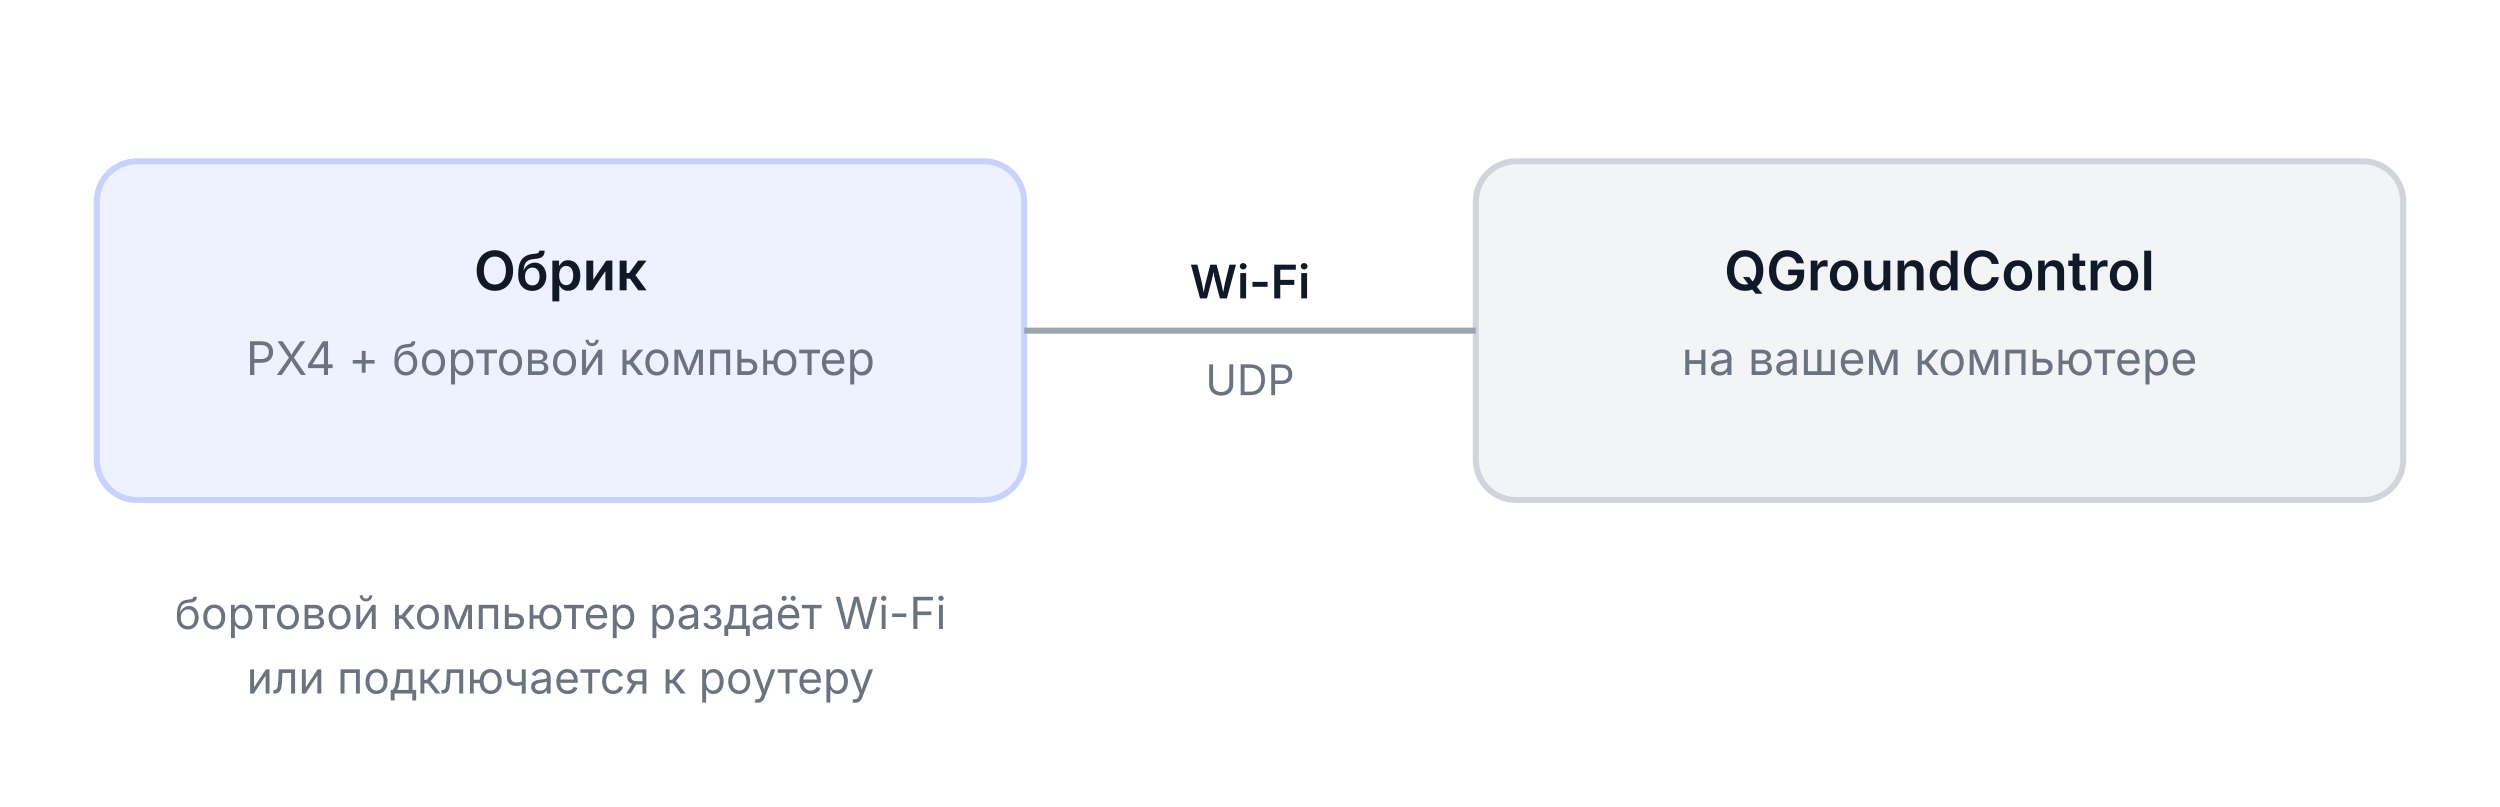
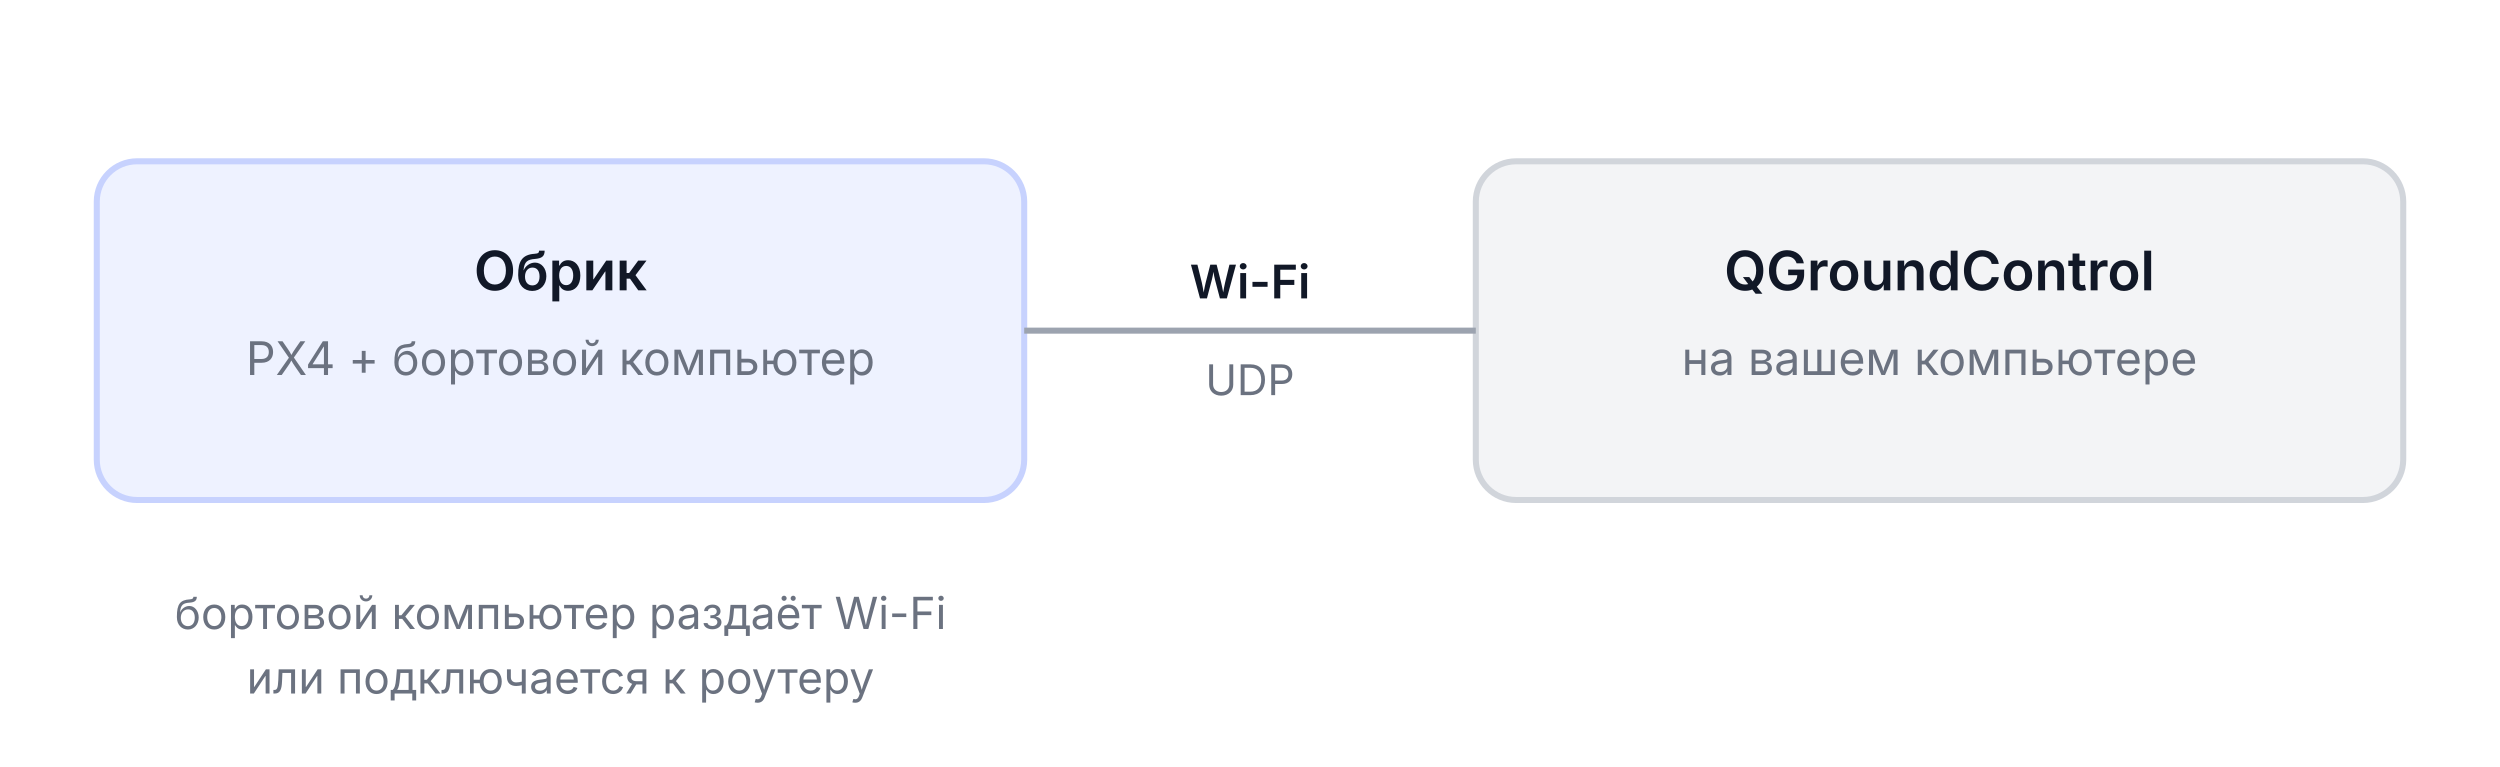
- <svg xmlns="http://www.w3.org/2000/svg" viewBox="0 0 620 200" role="img" font-family="-apple-system, system-ui, 'Segoe UI', sans-serif">
+ <svg xmlns="http://www.w3.org/2000/svg" viewBox="0 0 620 190" role="img" font-family="-apple-system, system-ui, 'Segoe UI', sans-serif">
  <g>
    <rect x="24" y="40" width="230" height="84" rx="10" fill="#eef2ff" stroke="#c7d2fe" stroke-width="1.5" />
    <text x="139" y="72" text-anchor="middle" font-size="13.5" font-weight="600" fill="#111827">Обрик</text>
    <text x="139" y="93" text-anchor="middle" font-size="11.5" fill="#6b7280">PX4 + бортовой компьютер</text>
  </g>
  <g>
    <rect x="366" y="40" width="230" height="84" rx="10" fill="#f3f4f6" stroke="#d1d5db" stroke-width="1.5" />
    <text x="481" y="72" text-anchor="middle" font-size="13.5" font-weight="600" fill="#111827">QGroundControl</text>
    <text x="481" y="93" text-anchor="middle" font-size="11.5" fill="#6b7280">на вашем компьютере</text>
  </g>
  <line x1="254" y1="82" x2="366" y2="82" stroke="#9ca3af" stroke-width="1.5" />
  <text x="310" y="74" text-anchor="middle" font-size="11.5" font-weight="600" fill="#111827">Wi-Fi</text>
  <text x="310" y="98" text-anchor="middle" font-size="10.5" fill="#6b7280">UDP</text>
  <text x="139" y="156" text-anchor="middle" font-size="11" fill="#6b7280">бортовой компьютер раздаёт Wi-Fi</text>
  <text x="139" y="172" text-anchor="middle" font-size="11" fill="#6b7280">или подключается к роутеру</text>
</svg>
